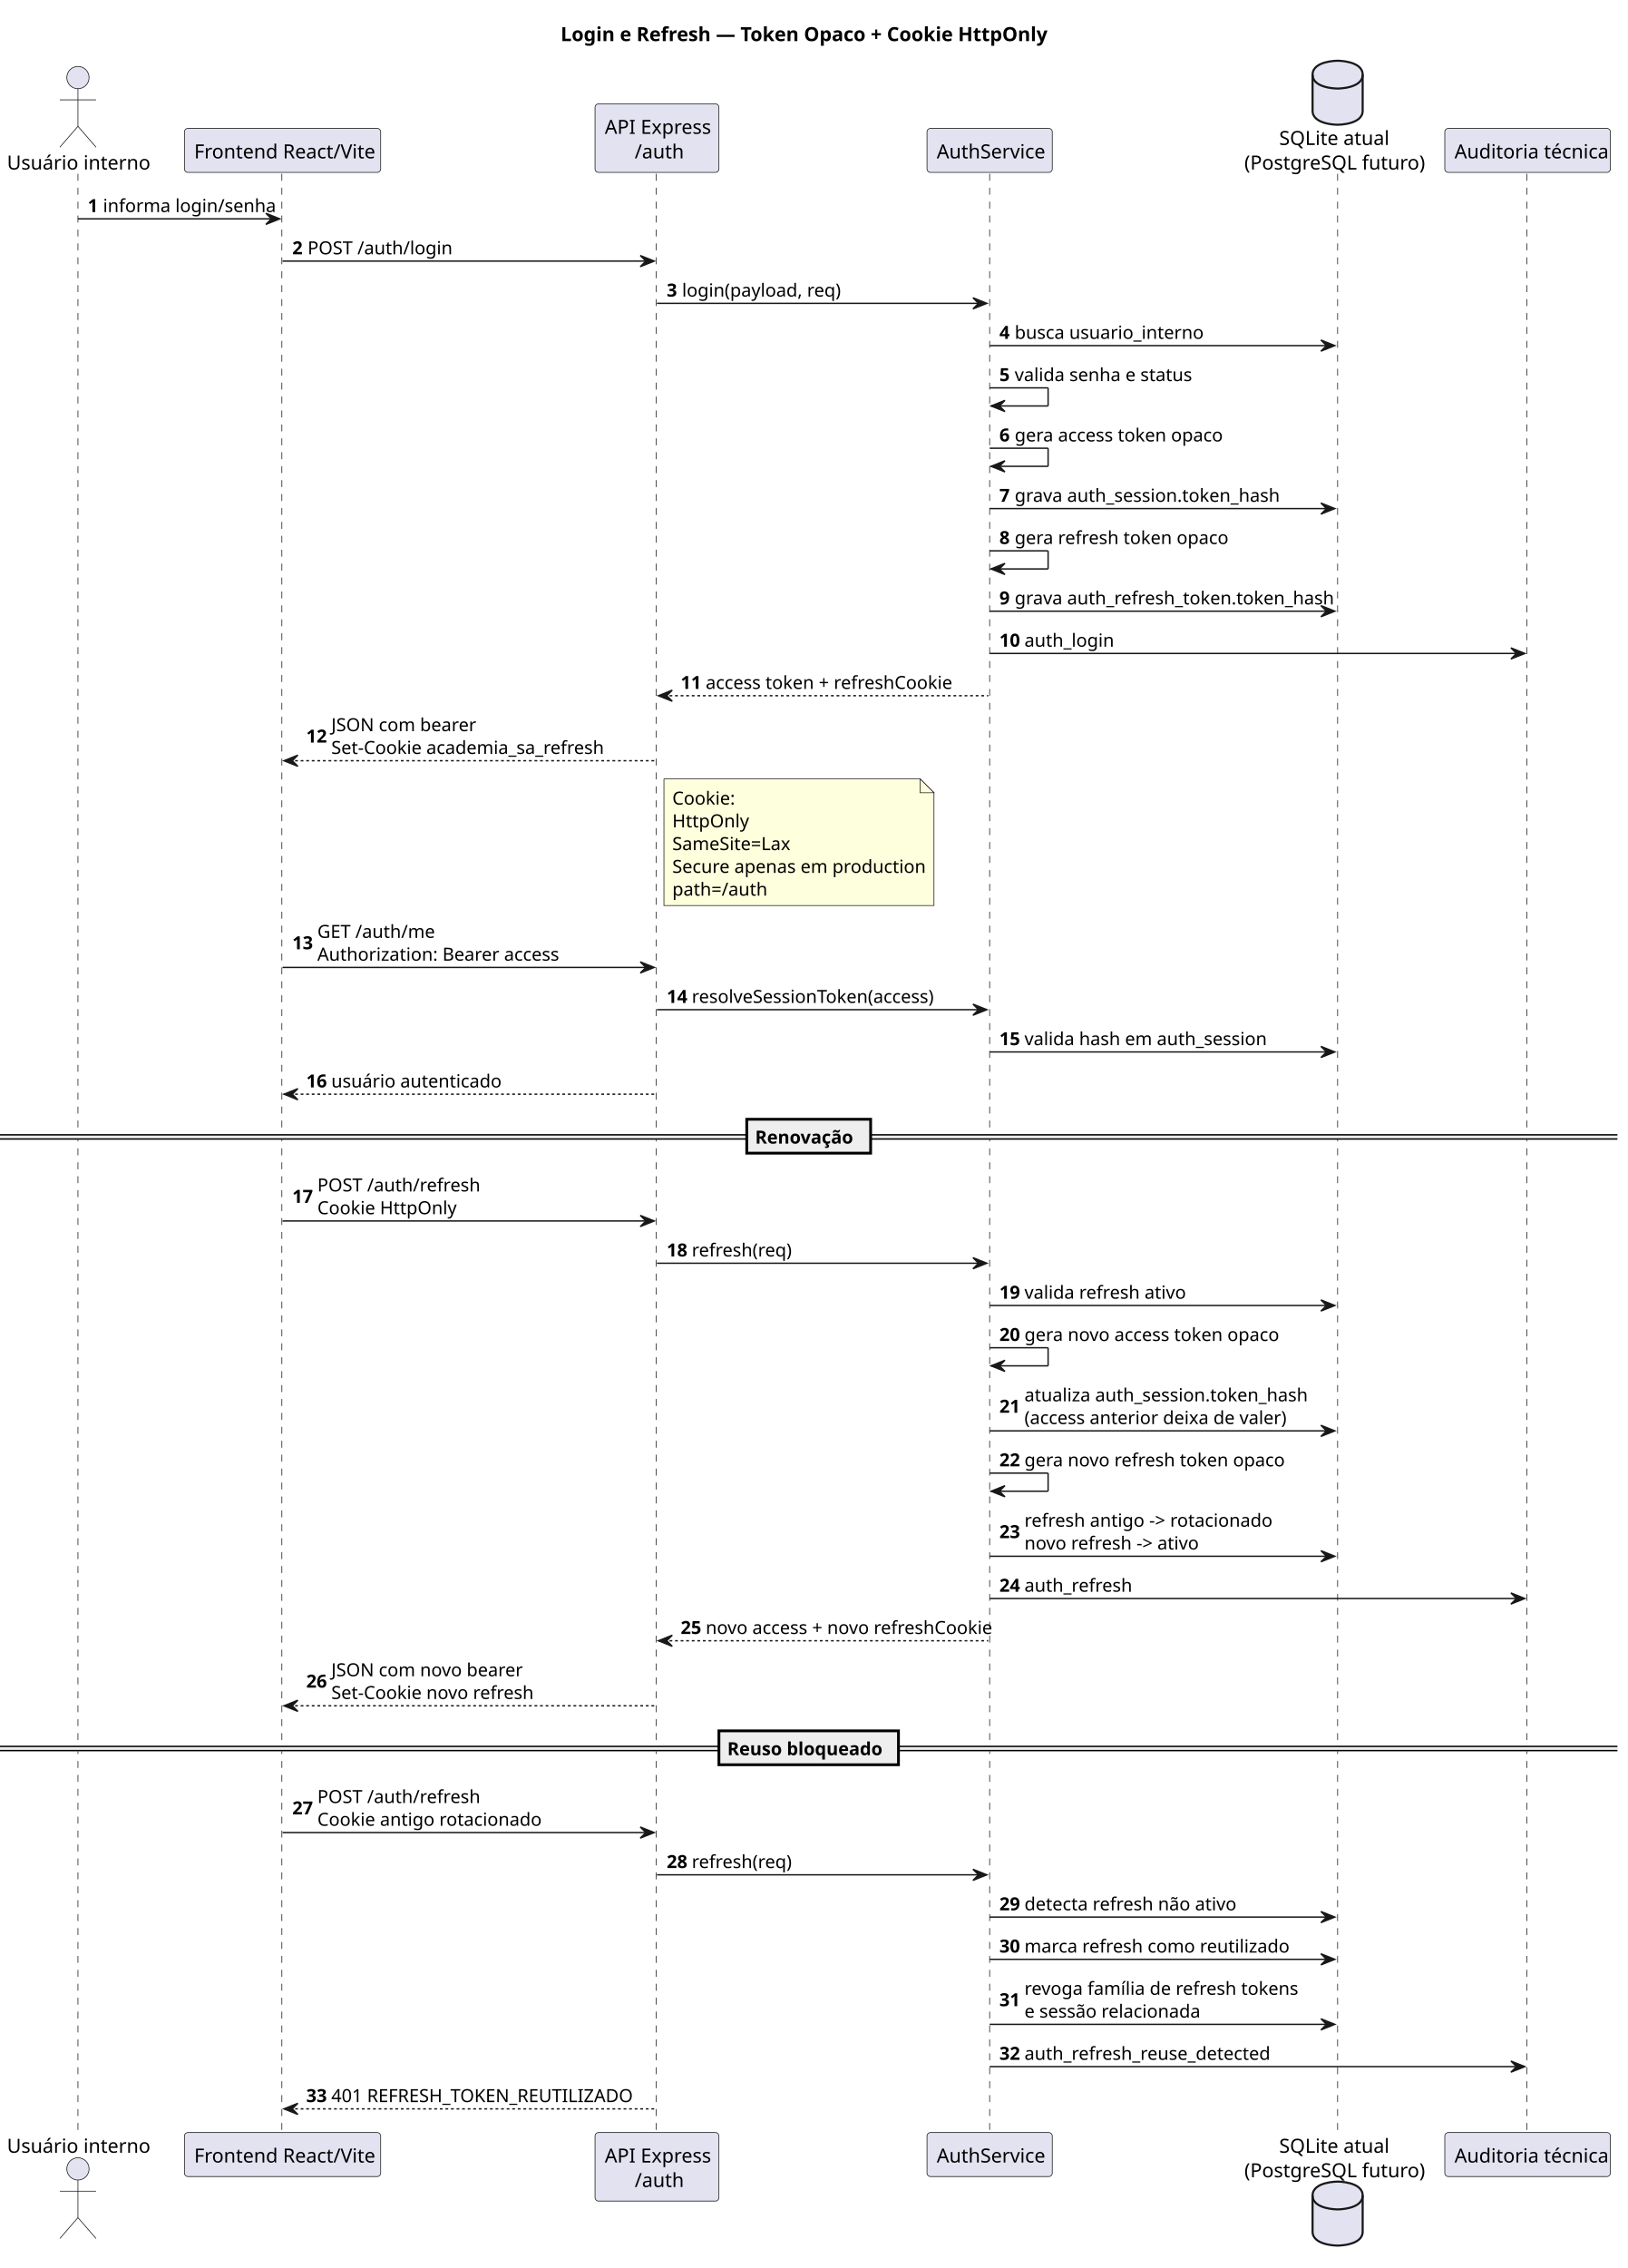
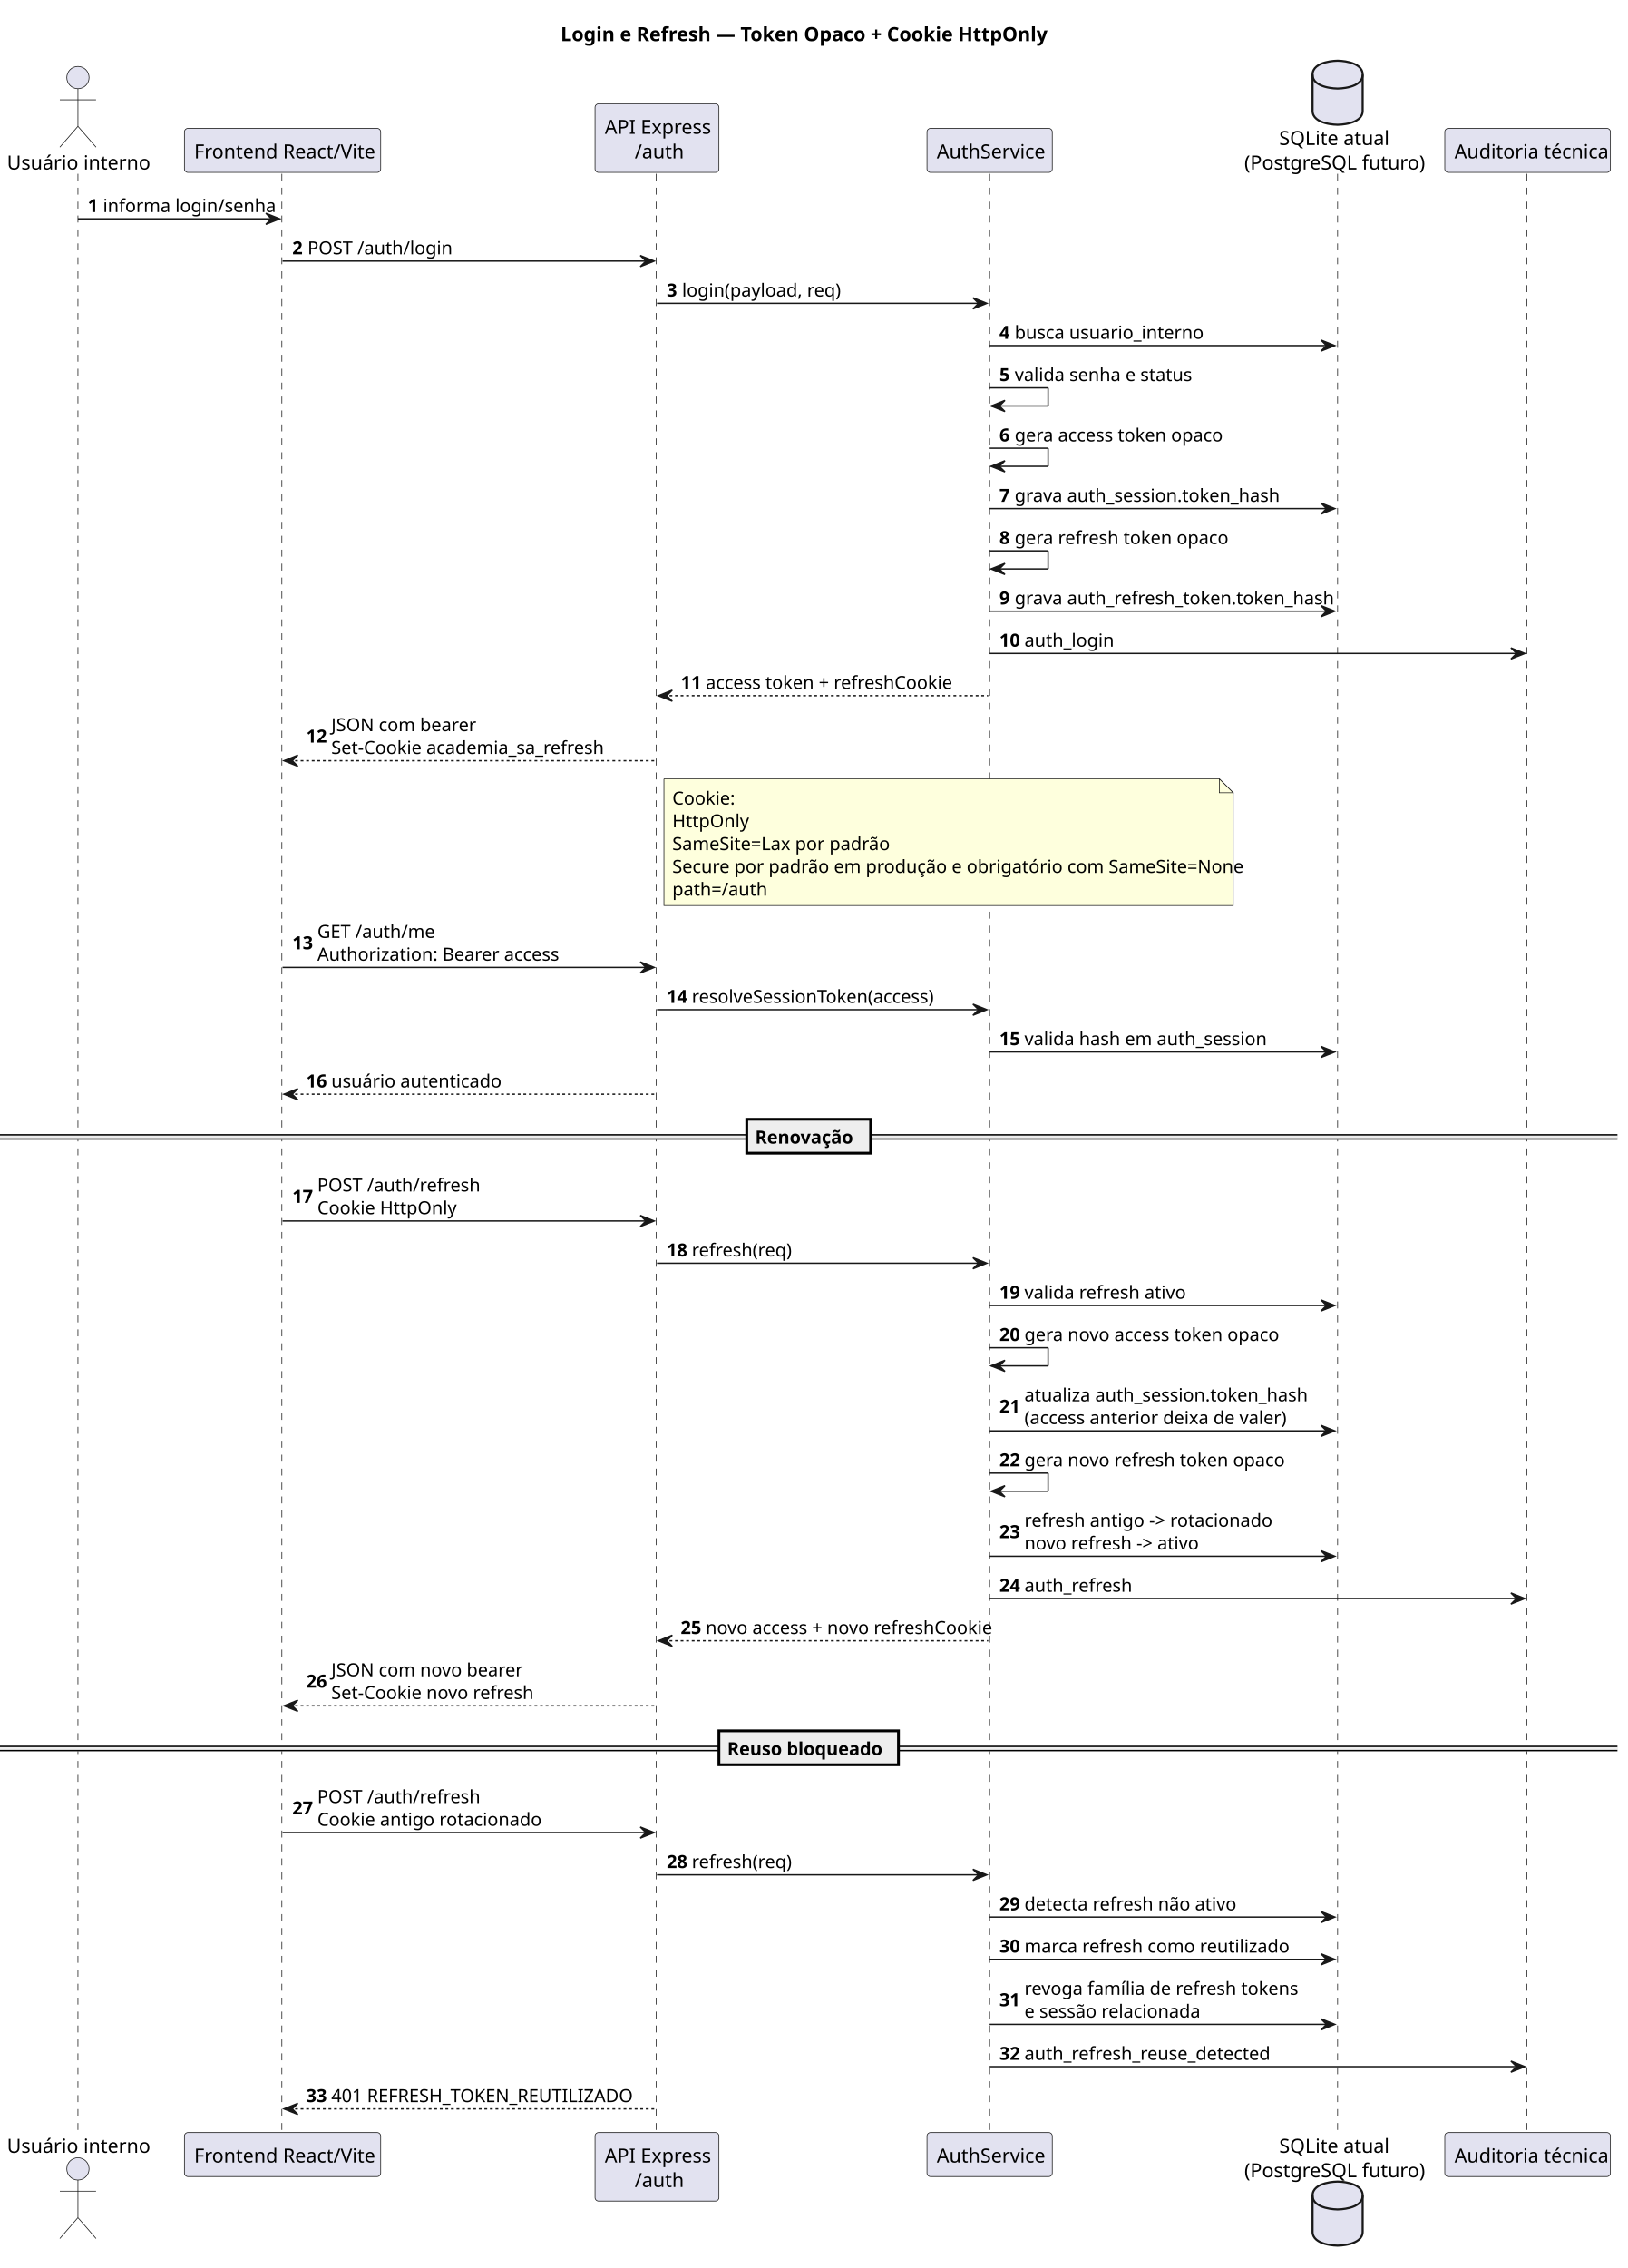
<svg xmlns="http://www.w3.org/2000/svg" contentStyleType="text/css" height="1629px" preserveAspectRatio="none" style="width:1169px;height:1629px;background:#FFFFFF;" version="1.1" viewBox="0 0 1169 1629" width="1169px" zoomAndPan="magnify">
  <defs />
  <g>
    <text fill="#000000" font-family="sans-serif" font-size="14" font-weight="bold" lengthAdjust="spacing" textLength="355.438" x="402.781" y="29.533">Login e Refresh — Token Opaco + Cookie HttpOnly</text>
    <line style="stroke:#181818;stroke-width:0.5;stroke-dasharray:5.0,5.0;" x1="56" x2="56" y1="124.828" y2="1532.703" />
    <line style="stroke:#181818;stroke-width:0.5;stroke-dasharray:5.0,5.0;" x1="202.5" x2="202.5" y1="124.828" y2="1532.703" />
    <line style="stroke:#181818;stroke-width:0.5;stroke-dasharray:5.0,5.0;" x1="471.5" x2="471.5" y1="124.828" y2="1532.703" />
    <line style="stroke:#181818;stroke-width:0.5;stroke-dasharray:5.0,5.0;" x1="711" x2="711" y1="124.828" y2="1532.703" />
    <line style="stroke:#181818;stroke-width:0.5;stroke-dasharray:5.0,5.0;" x1="961" x2="961" y1="124.828" y2="1532.703" />
    <line style="stroke:#181818;stroke-width:0.5;stroke-dasharray:5.0,5.0;" x1="1097" x2="1097" y1="124.828" y2="1532.703" />
    <text fill="#000000" font-family="sans-serif" font-size="14" lengthAdjust="spacing" textLength="96" x="5" y="121.752">Usuário interno</text>
    <ellipse cx="56" cy="55.719" fill="#E2E2F0" rx="8" ry="8" style="stroke:#181818;stroke-width:0.5;" />
    <path d="M56,63.719 L56,90.719 M43,71.719 L69,71.719 M56,90.719 L43,105.719 M56,90.719 L69,105.719 " fill="none" style="stroke:#181818;stroke-width:0.5;" />
    <text fill="#000000" font-family="sans-serif" font-size="14" lengthAdjust="spacing" textLength="96" x="5" y="1546.236">Usuário interno</text>
    <ellipse cx="56" cy="1557.812" fill="#E2E2F0" rx="8" ry="8" style="stroke:#181818;stroke-width:0.5;" />
    <path d="M56,1565.812 L56,1592.812 M43,1573.812 L69,1573.812 M56,1592.812 L43,1607.812 M56,1592.812 L69,1607.812 " fill="none" style="stroke:#181818;stroke-width:0.5;" />
    <rect fill="#E2E2F0" height="31.609" rx="2.5" ry="2.5" style="stroke:#181818;stroke-width:0.5;" width="141" x="132.5" y="92.219" />
    <text fill="#000000" font-family="sans-serif" font-size="14" lengthAdjust="spacing" textLength="127" x="139.5" y="113.752">Frontend React/Vite</text>
    <rect fill="#E2E2F0" height="31.609" rx="2.5" ry="2.5" style="stroke:#181818;stroke-width:0.5;" width="141" x="132.5" y="1531.703" />
    <text fill="#000000" font-family="sans-serif" font-size="14" lengthAdjust="spacing" textLength="127" x="139.5" y="1553.236">Frontend React/Vite</text>
    <rect fill="#E2E2F0" height="49.219" rx="2.5" ry="2.5" style="stroke:#181818;stroke-width:0.5;" width="89" x="427.5" y="74.609" />
    <text fill="#000000" font-family="sans-serif" font-size="14" lengthAdjust="spacing" textLength="75" x="434.5" y="96.143">API Express</text>
    <text fill="#000000" font-family="sans-serif" font-size="14" lengthAdjust="spacing" textLength="32" x="456" y="113.752">/auth</text>
    <rect fill="#E2E2F0" height="49.219" rx="2.5" ry="2.5" style="stroke:#181818;stroke-width:0.5;" width="89" x="427.5" y="1531.703" />
    <text fill="#000000" font-family="sans-serif" font-size="14" lengthAdjust="spacing" textLength="75" x="434.5" y="1553.236">API Express</text>
    <text fill="#000000" font-family="sans-serif" font-size="14" lengthAdjust="spacing" textLength="32" x="456" y="1570.846">/auth</text>
    <rect fill="#E2E2F0" height="31.609" rx="2.5" ry="2.5" style="stroke:#181818;stroke-width:0.5;" width="90" x="666" y="92.219" />
    <text fill="#000000" font-family="sans-serif" font-size="14" lengthAdjust="spacing" textLength="76" x="673" y="113.752">AuthService</text>
    <rect fill="#E2E2F0" height="31.609" rx="2.5" ry="2.5" style="stroke:#181818;stroke-width:0.5;" width="90" x="666" y="1531.703" />
    <text fill="#000000" font-family="sans-serif" font-size="14" lengthAdjust="spacing" textLength="76" x="673" y="1553.236">AuthService</text>
    <text fill="#000000" font-family="sans-serif" font-size="14" lengthAdjust="spacing" textLength="78" x="919" y="104.143">SQLite atual</text>
    <text fill="#000000" font-family="sans-serif" font-size="14" lengthAdjust="spacing" textLength="128" x="894" y="121.752">(PostgreSQL futuro)</text>
    <path d="M943,53.609 C943,43.609 961,43.609 961,43.609 C961,43.609 979,43.609 979,53.609 L979,79.609 C979,89.609 961,89.609 961,89.609 C961,89.609 943,89.609 943,79.609 L943,53.609 " fill="#E2E2F0" style="stroke:#181818;stroke-width:1.5;" />
    <path d="M943,53.609 C943,63.609 961,63.609 961,63.609 C961,63.609 979,63.609 979,53.609 " fill="none" style="stroke:#181818;stroke-width:1.5;" />
    <text fill="#000000" font-family="sans-serif" font-size="14" lengthAdjust="spacing" textLength="78" x="919" y="1546.236">SQLite atual</text>
    <text fill="#000000" font-family="sans-serif" font-size="14" lengthAdjust="spacing" textLength="128" x="894" y="1563.846">(PostgreSQL futuro)</text>
    <path d="M943,1576.922 C943,1566.922 961,1566.922 961,1566.922 C961,1566.922 979,1566.922 979,1576.922 L979,1602.922 C979,1612.922 961,1612.922 961,1612.922 C961,1612.922 943,1612.922 943,1602.922 L943,1576.922 " fill="#E2E2F0" style="stroke:#181818;stroke-width:1.5;" />
    <path d="M943,1576.922 C943,1586.922 961,1586.922 961,1586.922 C961,1586.922 979,1586.922 979,1576.922 " fill="none" style="stroke:#181818;stroke-width:1.5;" />
    <rect fill="#E2E2F0" height="31.609" rx="2.5" ry="2.5" style="stroke:#181818;stroke-width:0.5;" width="119" x="1038" y="92.219" />
    <text fill="#000000" font-family="sans-serif" font-size="14" lengthAdjust="spacing" textLength="105" x="1045" y="113.752">Auditoria técnica</text>
    <rect fill="#E2E2F0" height="31.609" rx="2.5" ry="2.5" style="stroke:#181818;stroke-width:0.5;" width="119" x="1038" y="1531.703" />
    <text fill="#000000" font-family="sans-serif" font-size="14" lengthAdjust="spacing" textLength="105" x="1045" y="1553.236">Auditoria técnica</text>
    <polygon fill="#181818" points="191,153.18,201,157.18,191,161.18,195,157.18" style="stroke:#181818;stroke-width:1.0;" />
    <line style="stroke:#181818;stroke-width:1.0;" x1="56" x2="197" y1="157.18" y2="157.18" />
    <text fill="#000000" font-family="sans-serif" font-size="13" font-weight="bold" lengthAdjust="spacing" textLength="7" x="63" y="152.323">1</text>
    <text fill="#000000" font-family="sans-serif" font-size="13" lengthAdjust="spacing" textLength="112" x="74" y="152.323">informa login/senha</text>
    <polygon fill="#181818" points="460,183.531,470,187.531,460,191.531,464,187.531" style="stroke:#181818;stroke-width:1.0;" />
    <line style="stroke:#181818;stroke-width:1.0;" x1="203" x2="466" y1="187.531" y2="187.531" />
    <text fill="#000000" font-family="sans-serif" font-size="13" font-weight="bold" lengthAdjust="spacing" textLength="7" x="210" y="182.675">2</text>
    <text fill="#000000" font-family="sans-serif" font-size="13" lengthAdjust="spacing" textLength="99" x="221" y="182.675">POST /auth/login</text>
    <polygon fill="#181818" points="699,213.883,709,217.883,699,221.883,703,217.883" style="stroke:#181818;stroke-width:1.0;" />
    <line style="stroke:#181818;stroke-width:1.0;" x1="472" x2="705" y1="217.883" y2="217.883" />
    <text fill="#000000" font-family="sans-serif" font-size="13" font-weight="bold" lengthAdjust="spacing" textLength="7" x="479" y="213.026">3</text>
    <text fill="#000000" font-family="sans-serif" font-size="13" lengthAdjust="spacing" textLength="106" x="490" y="213.026">login(payload, req)</text>
    <polygon fill="#181818" points="949,244.234,959,248.234,949,252.234,953,248.234" style="stroke:#181818;stroke-width:1.0;" />
    <line style="stroke:#181818;stroke-width:1.0;" x1="711" x2="955" y1="248.234" y2="248.234" />
    <text fill="#000000" font-family="sans-serif" font-size="13" font-weight="bold" lengthAdjust="spacing" textLength="7" x="718" y="243.378">4</text>
    <text fill="#000000" font-family="sans-serif" font-size="13" lengthAdjust="spacing" textLength="127" x="729" y="243.378">busca usuario_interno</text>
    <line style="stroke:#181818;stroke-width:1.0;" x1="711" x2="753" y1="278.586" y2="278.586" />
    <line style="stroke:#181818;stroke-width:1.0;" x1="753" x2="753" y1="278.586" y2="291.586" />
    <line style="stroke:#181818;stroke-width:1.0;" x1="712" x2="753" y1="291.586" y2="291.586" />
    <polygon fill="#181818" points="722,287.586,712,291.586,722,295.586,718,291.586" style="stroke:#181818;stroke-width:1.0;" />
    <text fill="#000000" font-family="sans-serif" font-size="13" font-weight="bold" lengthAdjust="spacing" textLength="7" x="718" y="273.729">5</text>
    <text fill="#000000" font-family="sans-serif" font-size="13" lengthAdjust="spacing" textLength="122" x="729" y="273.729">valida senha e status</text>
    <line style="stroke:#181818;stroke-width:1.0;" x1="711" x2="753" y1="321.938" y2="321.938" />
    <line style="stroke:#181818;stroke-width:1.0;" x1="753" x2="753" y1="321.938" y2="334.938" />
    <line style="stroke:#181818;stroke-width:1.0;" x1="712" x2="753" y1="334.938" y2="334.938" />
    <polygon fill="#181818" points="722,330.938,712,334.938,722,338.938,718,334.938" style="stroke:#181818;stroke-width:1.0;" />
    <text fill="#000000" font-family="sans-serif" font-size="13" font-weight="bold" lengthAdjust="spacing" textLength="7" x="718" y="317.081">6</text>
    <text fill="#000000" font-family="sans-serif" font-size="13" lengthAdjust="spacing" textLength="146" x="729" y="317.081">gera access token opaco</text>
    <polygon fill="#181818" points="949,361.289,959,365.289,949,369.289,953,365.289" style="stroke:#181818;stroke-width:1.0;" />
    <line style="stroke:#181818;stroke-width:1.0;" x1="711" x2="955" y1="365.289" y2="365.289" />
    <text fill="#000000" font-family="sans-serif" font-size="13" font-weight="bold" lengthAdjust="spacing" textLength="7" x="718" y="360.433">7</text>
    <text fill="#000000" font-family="sans-serif" font-size="13" lengthAdjust="spacing" textLength="182" x="729" y="360.433">grava auth_session.token_hash</text>
    <line style="stroke:#181818;stroke-width:1.0;" x1="711" x2="753" y1="395.641" y2="395.641" />
    <line style="stroke:#181818;stroke-width:1.0;" x1="753" x2="753" y1="395.641" y2="408.641" />
    <line style="stroke:#181818;stroke-width:1.0;" x1="712" x2="753" y1="408.641" y2="408.641" />
    <polygon fill="#181818" points="722,404.641,712,408.641,722,412.641,718,408.641" style="stroke:#181818;stroke-width:1.0;" />
    <text fill="#000000" font-family="sans-serif" font-size="13" font-weight="bold" lengthAdjust="spacing" textLength="7" x="718" y="390.784">8</text>
    <text fill="#000000" font-family="sans-serif" font-size="13" lengthAdjust="spacing" textLength="143" x="729" y="390.784">gera refresh token opaco</text>
    <polygon fill="#181818" points="949,434.992,959,438.992,949,442.992,953,438.992" style="stroke:#181818;stroke-width:1.0;" />
    <line style="stroke:#181818;stroke-width:1.0;" x1="711" x2="955" y1="438.992" y2="438.992" />
    <text fill="#000000" font-family="sans-serif" font-size="13" font-weight="bold" lengthAdjust="spacing" textLength="7" x="718" y="434.136">9</text>
    <text fill="#000000" font-family="sans-serif" font-size="13" lengthAdjust="spacing" textLength="215" x="729" y="434.136">grava auth_refresh_token.token_hash</text>
    <polygon fill="#181818" points="1085.5,465.344,1095.5,469.344,1085.5,473.344,1089.5,469.344" style="stroke:#181818;stroke-width:1.0;" />
    <line style="stroke:#181818;stroke-width:1.0;" x1="711" x2="1091.5" y1="469.344" y2="469.344" />
    <text fill="#000000" font-family="sans-serif" font-size="13" font-weight="bold" lengthAdjust="spacing" textLength="14" x="718" y="464.487">10</text>
    <text fill="#000000" font-family="sans-serif" font-size="13" lengthAdjust="spacing" textLength="59" x="736" y="464.487">auth_login</text>
    <polygon fill="#181818" points="483,495.695,473,499.695,483,503.695,479,499.695" style="stroke:#181818;stroke-width:1.0;" />
    <line style="stroke:#181818;stroke-width:1.0;stroke-dasharray:2.0,2.0;" x1="477" x2="710" y1="499.695" y2="499.695" />
    <text fill="#000000" font-family="sans-serif" font-size="13" font-weight="bold" lengthAdjust="spacing" textLength="14" x="489" y="494.839">11</text>
    <text fill="#000000" font-family="sans-serif" font-size="13" lengthAdjust="spacing" textLength="173" x="507" y="494.839">access token + refreshCookie</text>
    <polygon fill="#181818" points="214,542.398,204,546.398,214,550.398,210,546.398" style="stroke:#181818;stroke-width:1.0;" />
    <line style="stroke:#181818;stroke-width:1.0;stroke-dasharray:2.0,2.0;" x1="208" x2="471" y1="546.398" y2="546.398" />
    <text fill="#000000" font-family="sans-serif" font-size="13" font-weight="bold" lengthAdjust="spacing" textLength="14" x="220" y="533.366">12</text>
    <text fill="#000000" font-family="sans-serif" font-size="13" lengthAdjust="spacing" textLength="103" x="238" y="525.19">JSON com bearer</text>
    <text fill="#000000" font-family="sans-serif" font-size="13" lengthAdjust="spacing" textLength="191" x="238" y="541.542">Set-Cookie academia_sa_refresh</text>
-     <path d="M477,559.398 L477,650.398 L671,650.398 L671,569.398 L661,559.398 L477,559.398 " fill="#FEFFDD" style="stroke:#181818;stroke-width:0.5;" />
-     <path d="M661,559.398 L661,569.398 L671,569.398 L661,559.398 " fill="#FEFFDD" style="stroke:#181818;stroke-width:0.5;" />
+     <path d="M477,559.398 L477,650.398 L886,650.398 L886,569.398 L876,559.398 L477,559.398 " fill="#FEFFDD" style="stroke:#181818;stroke-width:0.5;" />
+     <path d="M876,559.398 L876,569.398 L886,569.398 L876,559.398 " fill="#FEFFDD" style="stroke:#181818;stroke-width:0.5;" />
    <text fill="#000000" font-family="sans-serif" font-size="13" lengthAdjust="spacing" textLength="44" x="483" y="577.894">Cookie:</text>
    <text fill="#000000" font-family="sans-serif" font-size="13" lengthAdjust="spacing" textLength="51" x="483" y="594.245">HttpOnly</text>
-     <text fill="#000000" font-family="sans-serif" font-size="13" lengthAdjust="spacing" textLength="86" x="483" y="610.597">SameSite=Lax</text>
-     <text fill="#000000" font-family="sans-serif" font-size="13" lengthAdjust="spacing" textLength="173" x="483" y="626.948">Secure apenas em production</text>
+     <text fill="#000000" font-family="sans-serif" font-size="13" lengthAdjust="spacing" textLength="151" x="483" y="610.597">SameSite=Lax por padrão</text>
+     <text fill="#000000" font-family="sans-serif" font-size="13" lengthAdjust="spacing" textLength="388" x="483" y="626.948">Secure por padrão em produção e obrigatório com SameSite=None</text>
    <text fill="#000000" font-family="sans-serif" font-size="13" lengthAdjust="spacing" textLength="62" x="483" y="643.3">path=/auth</text>
    <polygon fill="#181818" points="460,690.859,470,694.859,460,698.859,464,694.859" style="stroke:#181818;stroke-width:1.0;" />
    <line style="stroke:#181818;stroke-width:1.0;" x1="203" x2="466" y1="694.859" y2="694.859" />
    <text fill="#000000" font-family="sans-serif" font-size="13" font-weight="bold" lengthAdjust="spacing" textLength="14" x="210" y="681.827">13</text>
    <text fill="#000000" font-family="sans-serif" font-size="13" lengthAdjust="spacing" textLength="81" x="228" y="673.651">GET /auth/me</text>
    <text fill="#000000" font-family="sans-serif" font-size="13" lengthAdjust="spacing" textLength="168" x="228" y="690.003">Authorization: Bearer access</text>
    <polygon fill="#181818" points="699,721.211,709,725.211,699,729.211,703,725.211" style="stroke:#181818;stroke-width:1.0;" />
    <line style="stroke:#181818;stroke-width:1.0;" x1="472" x2="705" y1="725.211" y2="725.211" />
    <text fill="#000000" font-family="sans-serif" font-size="13" font-weight="bold" lengthAdjust="spacing" textLength="14" x="479" y="720.355">14</text>
    <text fill="#000000" font-family="sans-serif" font-size="13" lengthAdjust="spacing" textLength="172" x="497" y="720.355">resolveSessionToken(access)</text>
    <polygon fill="#181818" points="949,751.562,959,755.562,949,759.562,953,755.562" style="stroke:#181818;stroke-width:1.0;" />
    <line style="stroke:#181818;stroke-width:1.0;" x1="711" x2="955" y1="755.562" y2="755.562" />
    <text fill="#000000" font-family="sans-serif" font-size="13" font-weight="bold" lengthAdjust="spacing" textLength="14" x="718" y="750.706">15</text>
    <text fill="#000000" font-family="sans-serif" font-size="13" lengthAdjust="spacing" textLength="167" x="736" y="750.706">valida hash em auth_session</text>
    <polygon fill="#181818" points="214,781.914,204,785.914,214,789.914,210,785.914" style="stroke:#181818;stroke-width:1.0;" />
    <line style="stroke:#181818;stroke-width:1.0;stroke-dasharray:2.0,2.0;" x1="208" x2="471" y1="785.914" y2="785.914" />
    <text fill="#000000" font-family="sans-serif" font-size="13" font-weight="bold" lengthAdjust="spacing" textLength="14" x="220" y="781.058">16</text>
    <text fill="#000000" font-family="sans-serif" font-size="13" lengthAdjust="spacing" textLength="113" x="238" y="781.058">usuário autenticado</text>
    <rect fill="#EEEEEE" height="3" style="stroke:#EEEEEE;stroke-width:1.0;" width="1162" x="0" y="815.09" />
    <line style="stroke:#000000;stroke-width:1.0;" x1="0" x2="1162" y1="815.09" y2="815.09" />
    <line style="stroke:#000000;stroke-width:1.0;" x1="0" x2="1162" y1="818.09" y2="818.09" />
    <rect fill="#EEEEEE" height="24.352" style="stroke:#000000;stroke-width:2.0;" width="89" x="536.5" y="803.914" />
    <text fill="#000000" font-family="sans-serif" font-size="13" font-weight="bold" lengthAdjust="spacing" textLength="71" x="542.5" y="821.409">Renovação</text>
    <polygon fill="#181818" points="460,872.969,470,876.969,460,880.969,464,876.969" style="stroke:#181818;stroke-width:1.0;" />
    <line style="stroke:#181818;stroke-width:1.0;" x1="203" x2="466" y1="876.969" y2="876.969" />
    <text fill="#000000" font-family="sans-serif" font-size="13" font-weight="bold" lengthAdjust="spacing" textLength="14" x="210" y="863.937">17</text>
    <text fill="#000000" font-family="sans-serif" font-size="13" lengthAdjust="spacing" textLength="111" x="228" y="855.761">POST /auth/refresh</text>
    <text fill="#000000" font-family="sans-serif" font-size="13" lengthAdjust="spacing" textLength="95" x="228" y="872.112">Cookie HttpOnly</text>
    <polygon fill="#181818" points="699,903.32,709,907.32,699,911.32,703,907.32" style="stroke:#181818;stroke-width:1.0;" />
    <line style="stroke:#181818;stroke-width:1.0;" x1="472" x2="705" y1="907.32" y2="907.32" />
    <text fill="#000000" font-family="sans-serif" font-size="13" font-weight="bold" lengthAdjust="spacing" textLength="14" x="479" y="902.464">18</text>
    <text fill="#000000" font-family="sans-serif" font-size="13" lengthAdjust="spacing" textLength="65" x="497" y="902.464">refresh(req)</text>
    <polygon fill="#181818" points="949,933.672,959,937.672,949,941.672,953,937.672" style="stroke:#181818;stroke-width:1.0;" />
    <line style="stroke:#181818;stroke-width:1.0;" x1="711" x2="955" y1="937.672" y2="937.672" />
    <text fill="#000000" font-family="sans-serif" font-size="13" font-weight="bold" lengthAdjust="spacing" textLength="14" x="718" y="932.815">19</text>
    <text fill="#000000" font-family="sans-serif" font-size="13" lengthAdjust="spacing" textLength="105" x="736" y="932.815">valida refresh ativo</text>
    <line style="stroke:#181818;stroke-width:1.0;" x1="711" x2="753" y1="968.023" y2="968.023" />
    <line style="stroke:#181818;stroke-width:1.0;" x1="753" x2="753" y1="968.023" y2="981.023" />
    <line style="stroke:#181818;stroke-width:1.0;" x1="712" x2="753" y1="981.023" y2="981.023" />
    <polygon fill="#181818" points="722,977.023,712,981.023,722,985.023,718,981.023" style="stroke:#181818;stroke-width:1.0;" />
    <text fill="#000000" font-family="sans-serif" font-size="13" font-weight="bold" lengthAdjust="spacing" textLength="14" x="718" y="963.167">20</text>
    <text fill="#000000" font-family="sans-serif" font-size="13" lengthAdjust="spacing" textLength="176" x="736" y="963.167">gera novo access token opaco</text>
    <polygon fill="#181818" points="949,1023.727,959,1027.727,949,1031.727,953,1027.727" style="stroke:#181818;stroke-width:1.0;" />
    <line style="stroke:#181818;stroke-width:1.0;" x1="711" x2="955" y1="1027.727" y2="1027.727" />
    <text fill="#000000" font-family="sans-serif" font-size="13" font-weight="bold" lengthAdjust="spacing" textLength="14" x="718" y="1014.694">21</text>
    <text fill="#000000" font-family="sans-serif" font-size="13" lengthAdjust="spacing" textLength="197" x="736" y="1006.519">atualiza auth_session.token_hash</text>
    <text fill="#000000" font-family="sans-serif" font-size="13" lengthAdjust="spacing" textLength="180" x="736" y="1022.87">(access anterior deixa de valer)</text>
    <line style="stroke:#181818;stroke-width:1.0;" x1="711" x2="753" y1="1058.078" y2="1058.078" />
    <line style="stroke:#181818;stroke-width:1.0;" x1="753" x2="753" y1="1058.078" y2="1071.078" />
    <line style="stroke:#181818;stroke-width:1.0;" x1="712" x2="753" y1="1071.078" y2="1071.078" />
    <polygon fill="#181818" points="722,1067.078,712,1071.078,722,1075.078,718,1071.078" style="stroke:#181818;stroke-width:1.0;" />
    <text fill="#000000" font-family="sans-serif" font-size="13" font-weight="bold" lengthAdjust="spacing" textLength="14" x="718" y="1053.222">22</text>
    <text fill="#000000" font-family="sans-serif" font-size="13" lengthAdjust="spacing" textLength="173" x="736" y="1053.222">gera novo refresh token opaco</text>
    <polygon fill="#181818" points="949,1113.781,959,1117.781,949,1121.781,953,1117.781" style="stroke:#181818;stroke-width:1.0;" />
    <line style="stroke:#181818;stroke-width:1.0;" x1="711" x2="955" y1="1117.781" y2="1117.781" />
    <text fill="#000000" font-family="sans-serif" font-size="13" font-weight="bold" lengthAdjust="spacing" textLength="14" x="718" y="1104.749">23</text>
    <text fill="#000000" font-family="sans-serif" font-size="13" lengthAdjust="spacing" textLength="165" x="736" y="1096.573">refresh antigo -&gt; rotacionado</text>
    <text fill="#000000" font-family="sans-serif" font-size="13" lengthAdjust="spacing" textLength="115" x="736" y="1112.925">novo refresh -&gt; ativo</text>
    <polygon fill="#181818" points="1085.5,1144.133,1095.5,1148.133,1085.5,1152.133,1089.5,1148.133" style="stroke:#181818;stroke-width:1.0;" />
    <line style="stroke:#181818;stroke-width:1.0;" x1="711" x2="1091.5" y1="1148.133" y2="1148.133" />
    <text fill="#000000" font-family="sans-serif" font-size="13" font-weight="bold" lengthAdjust="spacing" textLength="14" x="718" y="1143.276">24</text>
    <text fill="#000000" font-family="sans-serif" font-size="13" lengthAdjust="spacing" textLength="71" x="736" y="1143.276">auth_refresh</text>
    <polygon fill="#181818" points="483,1174.484,473,1178.484,483,1182.484,479,1178.484" style="stroke:#181818;stroke-width:1.0;" />
    <line style="stroke:#181818;stroke-width:1.0;stroke-dasharray:2.0,2.0;" x1="477" x2="710" y1="1178.484" y2="1178.484" />
    <text fill="#000000" font-family="sans-serif" font-size="13" font-weight="bold" lengthAdjust="spacing" textLength="14" x="489" y="1173.628">25</text>
    <text fill="#000000" font-family="sans-serif" font-size="13" lengthAdjust="spacing" textLength="197" x="507" y="1173.628">novo access + novo refreshCookie</text>
    <polygon fill="#181818" points="214,1221.188,204,1225.188,214,1229.188,210,1225.188" style="stroke:#181818;stroke-width:1.0;" />
    <line style="stroke:#181818;stroke-width:1.0;stroke-dasharray:2.0,2.0;" x1="208" x2="471" y1="1225.188" y2="1225.188" />
    <text fill="#000000" font-family="sans-serif" font-size="13" font-weight="bold" lengthAdjust="spacing" textLength="14" x="220" y="1212.155">26</text>
    <text fill="#000000" font-family="sans-serif" font-size="13" lengthAdjust="spacing" textLength="133" x="238" y="1203.979">JSON com novo bearer</text>
    <text fill="#000000" font-family="sans-serif" font-size="13" lengthAdjust="spacing" textLength="137" x="238" y="1220.331">Set-Cookie novo refresh</text>
    <rect fill="#EEEEEE" height="3" style="stroke:#EEEEEE;stroke-width:1.0;" width="1162" x="0" y="1254.363" />
    <line style="stroke:#000000;stroke-width:1.0;" x1="0" x2="1162" y1="1254.363" y2="1254.363" />
    <line style="stroke:#000000;stroke-width:1.0;" x1="0" x2="1162" y1="1257.363" y2="1257.363" />
    <rect fill="#EEEEEE" height="24.352" style="stroke:#000000;stroke-width:2.0;" width="129" x="516.5" y="1243.188" />
    <text fill="#000000" font-family="sans-serif" font-size="13" font-weight="bold" lengthAdjust="spacing" textLength="111" x="522.5" y="1260.683">Reuso bloqueado</text>
    <polygon fill="#181818" points="460,1312.242,470,1316.242,460,1320.242,464,1316.242" style="stroke:#181818;stroke-width:1.0;" />
    <line style="stroke:#181818;stroke-width:1.0;" x1="203" x2="466" y1="1316.242" y2="1316.242" />
    <text fill="#000000" font-family="sans-serif" font-size="13" font-weight="bold" lengthAdjust="spacing" textLength="14" x="210" y="1303.21">27</text>
    <text fill="#000000" font-family="sans-serif" font-size="13" lengthAdjust="spacing" textLength="111" x="228" y="1295.034">POST /auth/refresh</text>
    <text fill="#000000" font-family="sans-serif" font-size="13" lengthAdjust="spacing" textLength="150" x="228" y="1311.386">Cookie antigo rotacionado</text>
    <polygon fill="#181818" points="699,1342.594,709,1346.594,699,1350.594,703,1346.594" style="stroke:#181818;stroke-width:1.0;" />
    <line style="stroke:#181818;stroke-width:1.0;" x1="472" x2="705" y1="1346.594" y2="1346.594" />
    <text fill="#000000" font-family="sans-serif" font-size="13" font-weight="bold" lengthAdjust="spacing" textLength="14" x="479" y="1341.737">28</text>
    <text fill="#000000" font-family="sans-serif" font-size="13" lengthAdjust="spacing" textLength="65" x="497" y="1341.737">refresh(req)</text>
    <polygon fill="#181818" points="949,1372.945,959,1376.945,949,1380.945,953,1376.945" style="stroke:#181818;stroke-width:1.0;" />
    <line style="stroke:#181818;stroke-width:1.0;" x1="711" x2="955" y1="1376.945" y2="1376.945" />
    <text fill="#000000" font-family="sans-serif" font-size="13" font-weight="bold" lengthAdjust="spacing" textLength="14" x="718" y="1372.089">29</text>
    <text fill="#000000" font-family="sans-serif" font-size="13" lengthAdjust="spacing" textLength="141" x="736" y="1372.089">detecta refresh não ativo</text>
    <polygon fill="#181818" points="949,1403.297,959,1407.297,949,1411.297,953,1407.297" style="stroke:#181818;stroke-width:1.0;" />
    <line style="stroke:#181818;stroke-width:1.0;" x1="711" x2="955" y1="1407.297" y2="1407.297" />
    <text fill="#000000" font-family="sans-serif" font-size="13" font-weight="bold" lengthAdjust="spacing" textLength="14" x="718" y="1402.44">30</text>
    <text fill="#000000" font-family="sans-serif" font-size="13" lengthAdjust="spacing" textLength="178" x="736" y="1402.44">marca refresh como reutilizado</text>
    <polygon fill="#181818" points="949,1450,959,1454,949,1458,953,1454" style="stroke:#181818;stroke-width:1.0;" />
    <line style="stroke:#181818;stroke-width:1.0;" x1="711" x2="955" y1="1454" y2="1454" />
    <text fill="#000000" font-family="sans-serif" font-size="13" font-weight="bold" lengthAdjust="spacing" textLength="14" x="718" y="1440.968">31</text>
    <text fill="#000000" font-family="sans-serif" font-size="13" lengthAdjust="spacing" textLength="182" x="736" y="1432.792">revoga família de refresh tokens</text>
    <text fill="#000000" font-family="sans-serif" font-size="13" lengthAdjust="spacing" textLength="123" x="736" y="1449.144">e sessão relacionada</text>
    <polygon fill="#181818" points="1085.5,1480.352,1095.5,1484.352,1085.5,1488.352,1089.5,1484.352" style="stroke:#181818;stroke-width:1.0;" />
    <line style="stroke:#181818;stroke-width:1.0;" x1="711" x2="1091.5" y1="1484.352" y2="1484.352" />
    <text fill="#000000" font-family="sans-serif" font-size="13" font-weight="bold" lengthAdjust="spacing" textLength="14" x="718" y="1479.495">32</text>
    <text fill="#000000" font-family="sans-serif" font-size="13" lengthAdjust="spacing" textLength="167" x="736" y="1479.495">auth_refresh_reuse_detected</text>
    <polygon fill="#181818" points="214,1510.703,204,1514.703,214,1518.703,210,1514.703" style="stroke:#181818;stroke-width:1.0;" />
    <line style="stroke:#181818;stroke-width:1.0;stroke-dasharray:2.0,2.0;" x1="208" x2="471" y1="1514.703" y2="1514.703" />
    <text fill="#000000" font-family="sans-serif" font-size="13" font-weight="bold" lengthAdjust="spacing" textLength="14" x="220" y="1509.847">33</text>
    <text fill="#000000" font-family="sans-serif" font-size="13" lengthAdjust="spacing" textLength="227" x="238" y="1509.847">401 REFRESH_TOKEN_REUTILIZADO</text>
  </g>
</svg>
